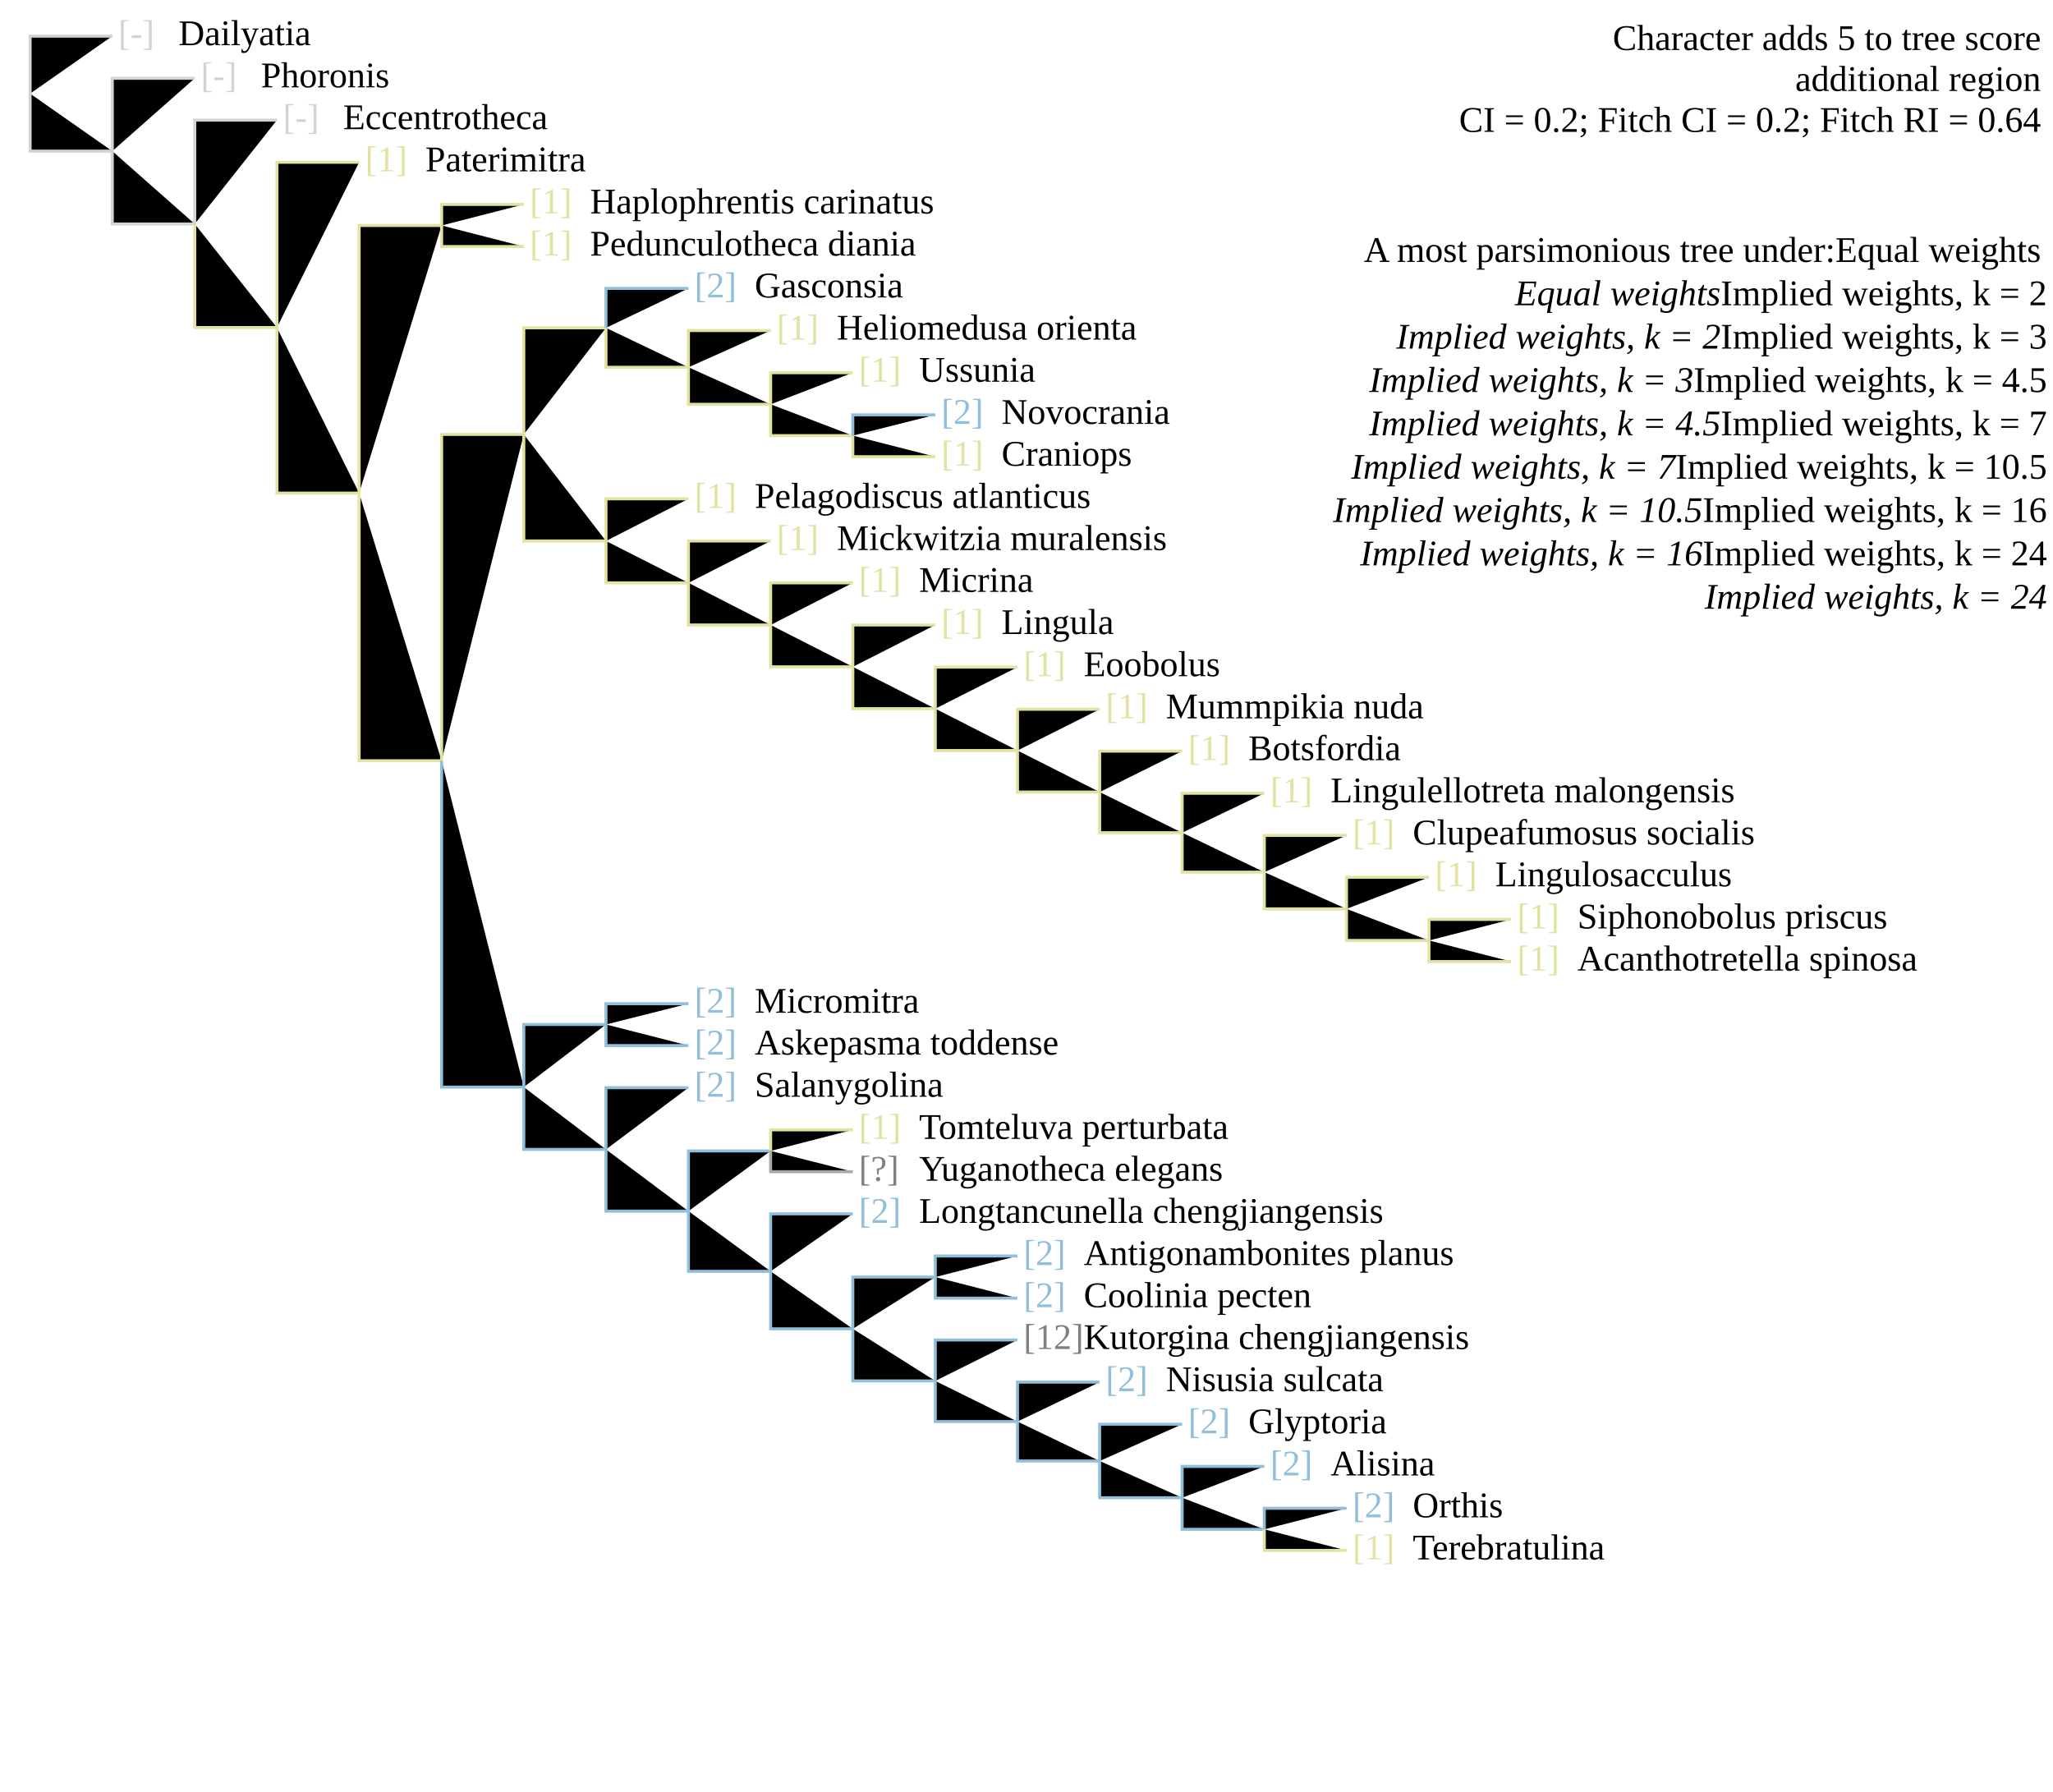
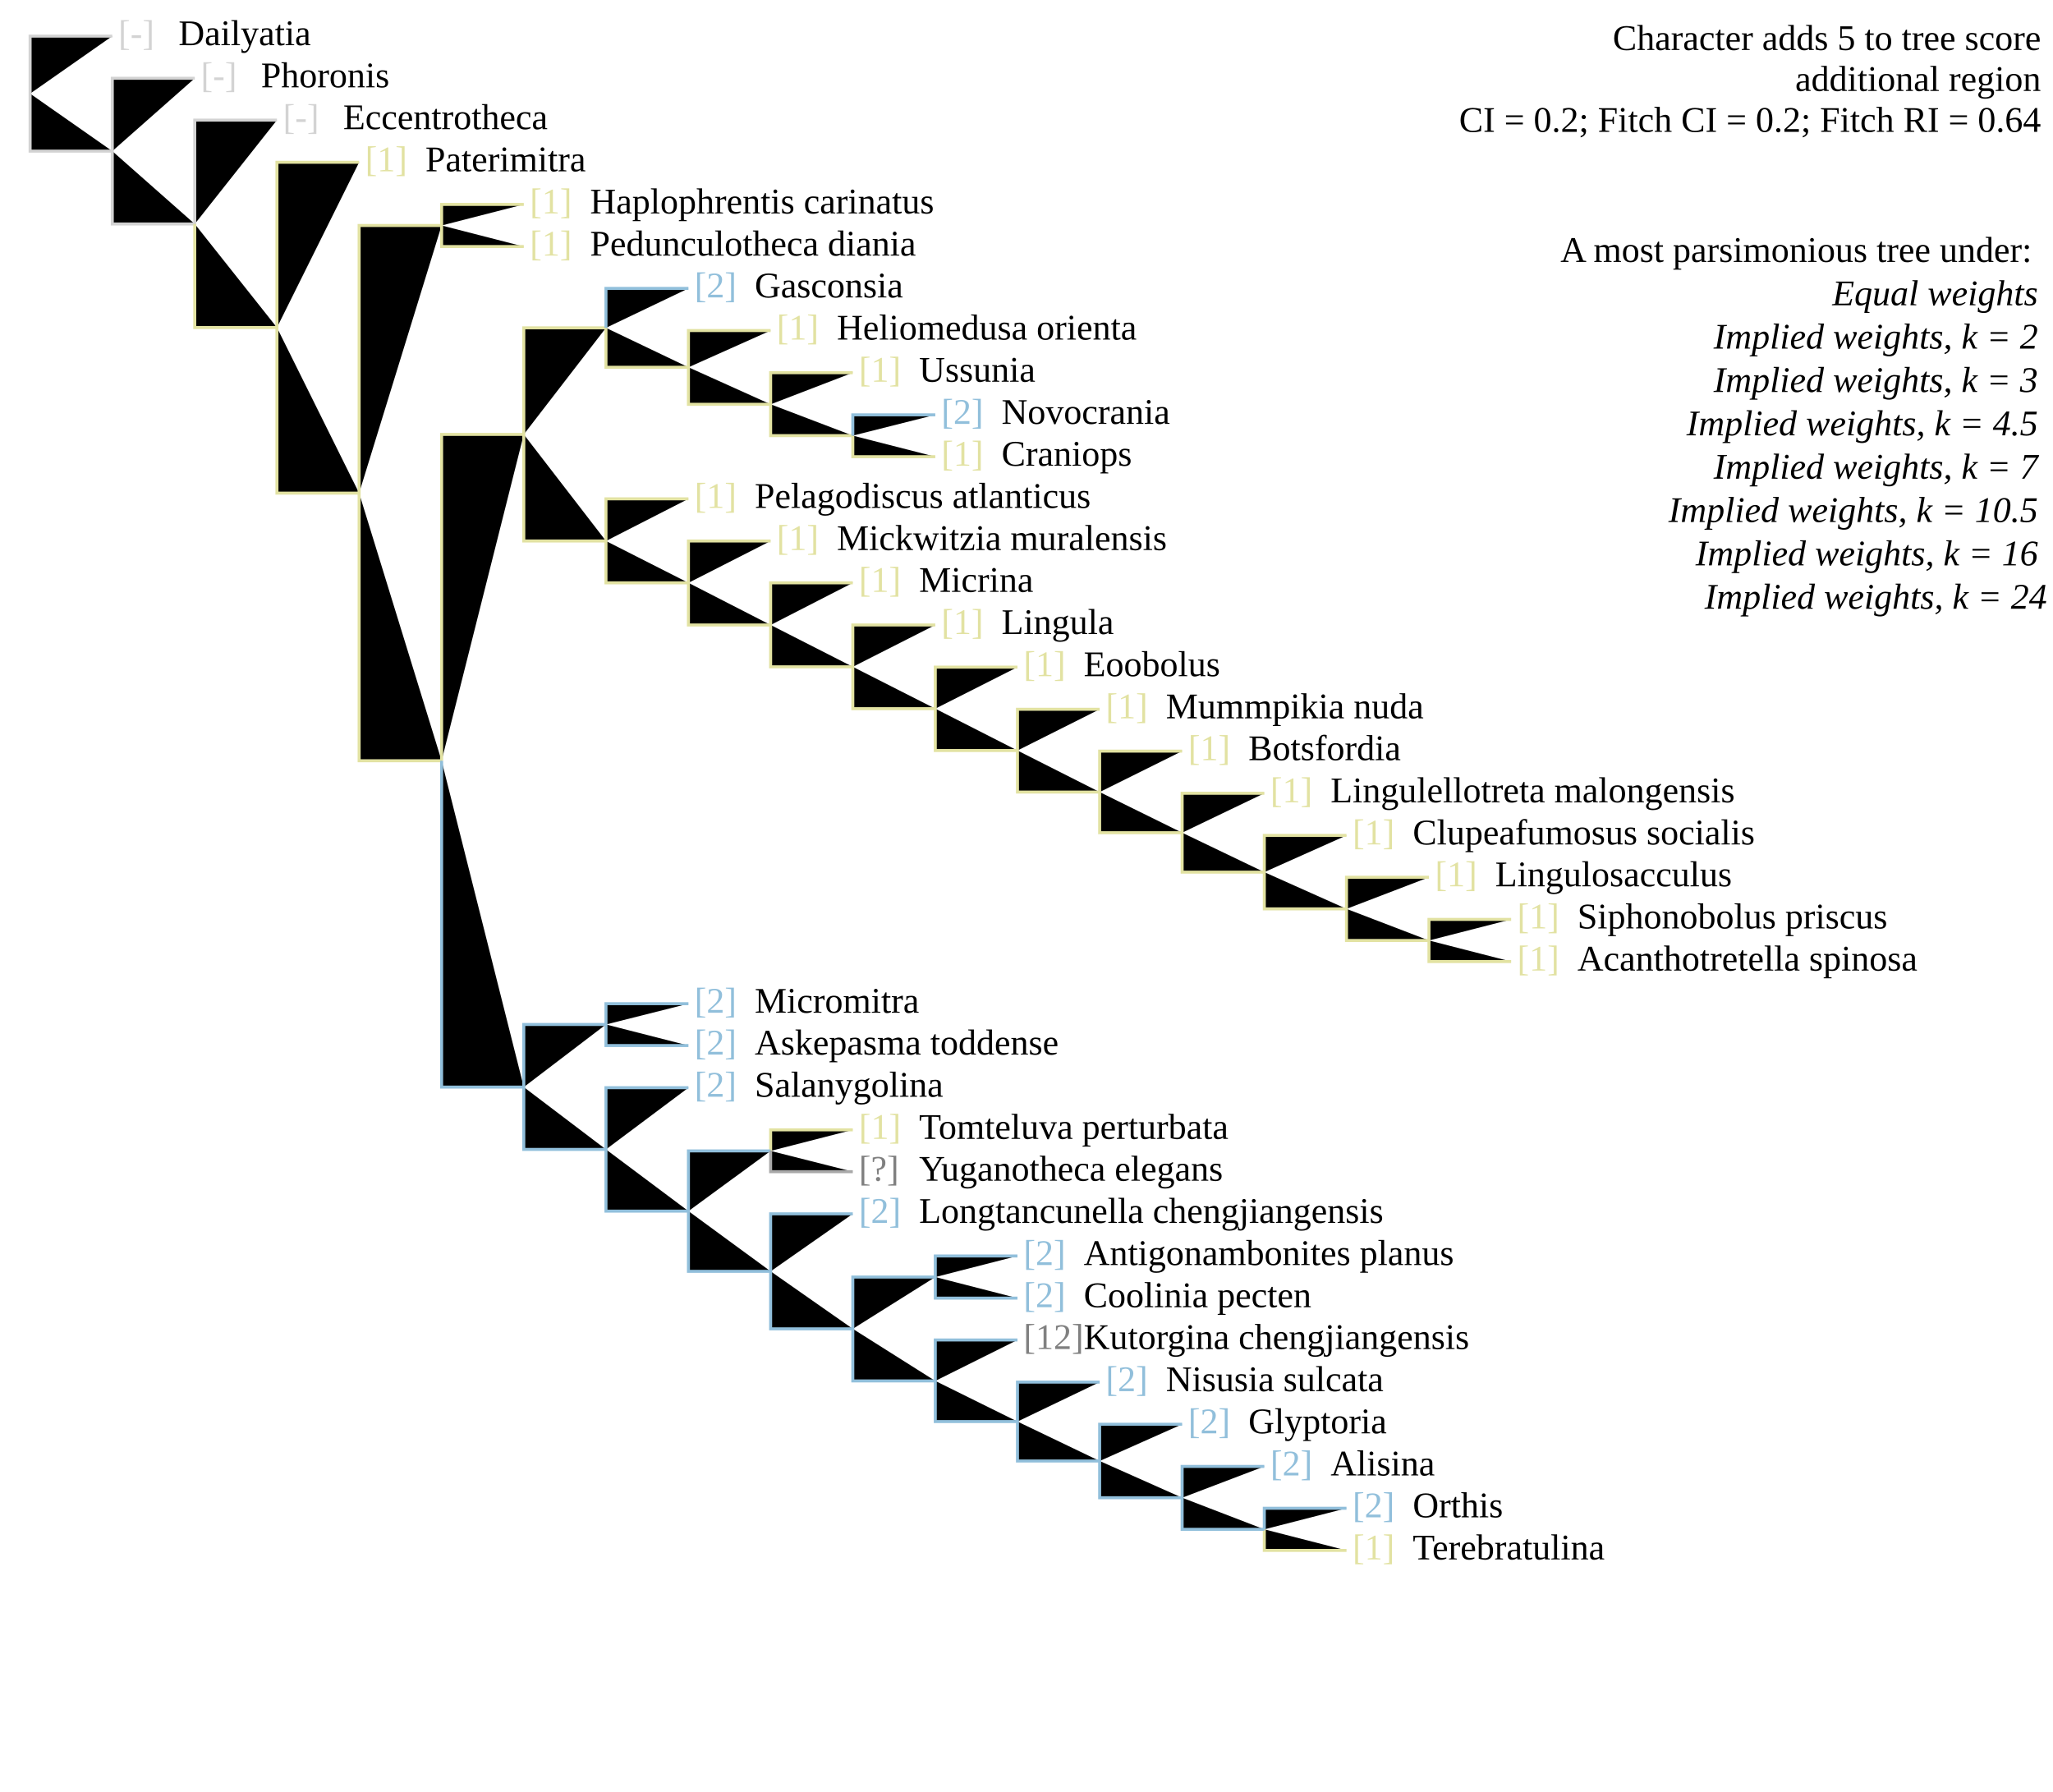
<svg xmlns="http://www.w3.org/2000/svg" version="1.1" width="682" height="595" class="tree" char="4">
  <text x="678" y="16.6" text-anchor="end" class="stepsLabel">Character adds <tspan class="score">5</tspan> to tree score</text>
  <text x="678" y="30.2" text-anchor="end" class="stepsLabel">
    <tspan class="score" /> additional region</text>
  <text x="678" y="43.8" text-anchor="end" class="stepsLabel">CI = 0.2; Fitch CI = 0.2; Fitch RI = 0.64</text>
  <text x="678" y="71" text-anchor="end" class="stepsLabel">
-     <tspan dy="16">A most parsimonious tree under:</tspan>Equal weights<tspan x="680" style="font-style:italic" class="thisAn" dy="1.2em">Equal weights</tspan>Implied weights, k = 2<tspan x="680" style="font-style:italic" class="notThisAn" dy="1.2em">Implied weights, k = 2</tspan>Implied weights, k = 3<tspan x="680" style="font-style:italic" class="notThisAn" dy="1.2em">Implied weights, k = 3</tspan>Implied weights, k = 4.5<tspan x="680" style="font-style:italic" class="notThisAn" dy="1.2em">Implied weights, k = 4.5</tspan>Implied weights, k = 7<tspan x="680" style="font-style:italic" class="notThisAn" dy="1.2em">Implied weights, k = 7</tspan>Implied weights, k = 10.5<tspan x="680" style="font-style:italic" class="notThisAn" dy="1.2em">Implied weights, k = 10.5</tspan>Implied weights, k = 16<tspan x="680" style="font-style:italic" class="notThisAn" dy="1.2em">Implied weights, k = 16</tspan>Implied weights, k = 24<tspan x="680" style="font-style:italic" class="notThisAn" dy="1.2em">Implied weights, k = 24</tspan>
+     <tspan dy="16">A most parsimonious tree under:</tspan>
+     <tspan x="680" style="font-style:italic" class="thisAn" dy="1.2em">Equal weights</tspan>
+     <tspan x="680" style="font-style:italic" class="notThisAn" dy="1.2em">Implied weights, k = 2</tspan>
+     <tspan x="680" style="font-style:italic" class="notThisAn" dy="1.2em">Implied weights, k = 3</tspan>
+     <tspan x="680" style="font-style:italic" class="notThisAn" dy="1.2em">Implied weights, k = 4.5</tspan>
+     <tspan x="680" style="font-style:italic" class="notThisAn" dy="1.2em">Implied weights, k = 7</tspan>
+     <tspan x="680" style="font-style:italic" class="notThisAn" dy="1.2em">Implied weights, k = 10.5</tspan>
+     <tspan x="680" style="font-style:italic" class="notThisAn" dy="1.2em">Implied weights, k = 16</tspan>
+     <tspan x="680" style="font-style:italic" class="notThisAn" dy="1.2em">Implied weights, k = 24</tspan>
  </text>
  <text x="39.3" y="15" fill="lightgrey" class="flag">[-]</text>
  <text x="59.3" y="15" class="taxonLabel">Dailyatia</text>
  <text x="94" y="42.9" fill="lightgrey" class="flag">[-]</text>
  <text x="114" y="42.9" class="taxonLabel">Eccentrotheca</text>
  <text x="66.7" y="29" fill="lightgrey" class="flag">[-]</text>
  <text x="86.7" y="29" class="taxonLabel">Phoronis</text>
  <text x="121.3" y="56.9" fill="#e2e2a2" class="flag">[1]</text>
  <text x="141.3" y="56.9" class="taxonLabel">Paterimitra</text>
  <text x="176" y="84.9" fill="#e2e2a2" class="flag">[1]</text>
  <text x="196" y="84.9" class="taxonLabel">Pedunculotheca diania</text>
  <text x="176" y="70.9" fill="#e2e2a2" class="flag">[1]</text>
  <text x="196" y="70.9" class="taxonLabel">Haplophrentis carinatus</text>
  <text x="230.7" y="98.8" fill="#91bfdb" class="flag">[2]</text>
  <text x="250.7" y="98.8" class="taxonLabel">Gasconsia</text>
  <text x="258" y="112.8" fill="#e2e2a2" class="flag">[1]</text>
  <text x="278" y="112.8" class="taxonLabel">Heliomedusa orienta</text>
  <text x="285.3" y="126.8" fill="#e2e2a2" class="flag">[1]</text>
  <text x="305.3" y="126.8" class="taxonLabel">Ussunia</text>
  <text x="312.7" y="154.7" fill="#e2e2a2" class="flag">[1]</text>
  <text x="332.7" y="154.7" class="taxonLabel">Craniops</text>
  <text x="312.7" y="140.8" fill="#91bfdb" class="flag">[2]</text>
  <text x="332.7" y="140.8" class="taxonLabel">Novocrania</text>
  <text x="230.7" y="168.7" fill="#e2e2a2" class="flag">[1]</text>
  <text x="250.7" y="168.7" class="taxonLabel">Pelagodiscus atlanticus</text>
  <text x="258" y="182.7" fill="#e2e2a2" class="flag">[1]</text>
  <text x="278" y="182.7" class="taxonLabel">Mickwitzia muralensis</text>
  <text x="285.3" y="196.6" fill="#e2e2a2" class="flag">[1]</text>
  <text x="305.3" y="196.6" class="taxonLabel">Micrina</text>
  <text x="312.7" y="210.6" fill="#e2e2a2" class="flag">[1]</text>
  <text x="332.7" y="210.6" class="taxonLabel">Lingula</text>
  <text x="340" y="224.6" fill="#e2e2a2" class="flag">[1]</text>
  <text x="360" y="224.6" class="taxonLabel">Eoobolus</text>
  <text x="367.3" y="238.6" fill="#e2e2a2" class="flag">[1]</text>
  <text x="387.3" y="238.6" class="taxonLabel">Mummpikia nuda</text>
  <text x="394.7" y="252.5" fill="#e2e2a2" class="flag">[1]</text>
  <text x="414.7" y="252.5" class="taxonLabel">Botsfordia</text>
  <text x="476.7" y="294.4" fill="#e2e2a2" class="flag">[1]</text>
  <text x="496.7" y="294.4" class="taxonLabel">Lingulosacculus</text>
  <text x="422" y="266.5" fill="#e2e2a2" class="flag">[1]</text>
  <text x="442" y="266.5" class="taxonLabel">Lingulellotreta malongensis</text>
  <text x="449.3" y="280.5" fill="#e2e2a2" class="flag">[1]</text>
  <text x="469.3" y="280.5" class="taxonLabel">Clupeafumosus socialis</text>
  <text x="504" y="322.4" fill="#e2e2a2" class="flag">[1]</text>
  <text x="524" y="322.4" class="taxonLabel">Acanthotretella spinosa</text>
  <text x="504" y="308.4" fill="#e2e2a2" class="flag">[1]</text>
  <text x="524" y="308.4" class="taxonLabel">Siphonobolus priscus</text>
  <text x="230.7" y="350.3" fill="#91bfdb" class="flag">[2]</text>
  <text x="250.7" y="350.3" class="taxonLabel">Askepasma toddense</text>
  <text x="230.7" y="336.4" fill="#91bfdb" class="flag">[2]</text>
  <text x="250.7" y="336.4" class="taxonLabel">Micromitra</text>
  <text x="230.7" y="364.3" fill="#91bfdb" class="flag">[2]</text>
  <text x="250.7" y="364.3" class="taxonLabel">Salanygolina</text>
  <text x="285.3" y="378.3" fill="#e2e2a2" class="flag">[1]</text>
  <text x="305.3" y="378.3" class="taxonLabel">Tomteluva perturbata</text>
  <text x="285.3" y="392.2" fill="grey" class="flag">[?]</text>
  <text x="305.3" y="392.2" class="taxonLabel">Yuganotheca elegans</text>
  <text x="340" y="448.1" fill="grey" class="flag">[12]</text>
  <text x="360" y="448.1" class="taxonLabel">Kutorgina chengjiangensis</text>
  <text x="367.3" y="462.1" fill="#91bfdb" class="flag">[2]</text>
  <text x="387.3" y="462.1" class="taxonLabel">Nisusia sulcata</text>
  <text x="394.7" y="476.1" fill="#91bfdb" class="flag">[2]</text>
  <text x="414.7" y="476.1" class="taxonLabel">Glyptoria</text>
  <text x="285.3" y="406.2" fill="#91bfdb" class="flag">[2]</text>
  <text x="305.3" y="406.2" class="taxonLabel">Longtancunella chengjiangensis</text>
  <text x="422" y="490.1" fill="#91bfdb" class="flag">[2]</text>
  <text x="442" y="490.1" class="taxonLabel">Alisina</text>
  <text x="449.3" y="504" fill="#91bfdb" class="flag">[2]</text>
  <text x="469.3" y="504" class="taxonLabel">Orthis</text>
  <text x="449.3" y="518" fill="#e2e2a2" class="flag">[1]</text>
  <text x="469.3" y="518" class="taxonLabel">Terebratulina</text>
  <text x="340" y="434.2" fill="#91bfdb" class="flag">[2]</text>
  <text x="360" y="434.2" class="taxonLabel">Coolinia pecten</text>
  <text x="340" y="420.2" fill="#91bfdb" class="flag">[2]</text>
  <text x="360" y="420.2" class="taxonLabel">Antigonambonites planus</text>
-   <path d="M10,31.1V12H37.3" stroke="lightgrey" class="inapplicable" />
-   <path d="M10,31.1V50.2H37.3" stroke="lightgrey" class="inapplicable" />
-   <path d="M37.3,50.2V26H64.7" stroke="lightgrey" class="inapplicable" />
-   <path d="M37.3,50.2V74.4H64.7" stroke="lightgrey" class="inapplicable" />
-   <path d="M64.7,74.4V39.9H92" stroke="lightgrey" class="inapplicable" />
-   <path d="M64.7,74.4V108.8H92" stroke="#e2e2a2" />
-   <path d="M92,108.8V53.9H119.3" stroke="#e2e2a2" />
-   <path d="M92,108.8V163.8H119.3" stroke="#e2e2a2" />
-   <path d="M119.3,163.8V74.9H146.7" stroke="#e2e2a2" />
-   <path d="M146.7,74.9V67.9H174" stroke="#e2e2a2" />
-   <path d="M146.7,74.9V81.9H174" stroke="#e2e2a2" />
-   <path d="M119.3,163.8V252.7H146.7" stroke="#e2e2a2" />
-   <path d="M146.7,252.7V144.3H174" stroke="#e2e2a2" />
-   <path d="M174,144.3V108.9H201.3" stroke="#e2e2a2" />
-   <path d="M201.3,108.9V95.8H228.7" stroke="#91bfdb" />
-   <path d="M201.3,108.9V122H228.7" stroke="#e2e2a2" />
-   <path d="M228.7,122V109.8H256" stroke="#e2e2a2" />
-   <path d="M228.7,122V134.3H256" stroke="#e2e2a2" />
-   <path d="M256,134.3V123.8H283.3" stroke="#e2e2a2" />
-   <path d="M256,134.3V144.7H283.3" stroke="#e2e2a2" />
-   <path d="M283.3,144.7V137.8H310.7" stroke="#91bfdb" />
-   <path d="M283.3,144.7V151.7H310.7" stroke="#e2e2a2" />
-   <path d="M174,144.3V179.7H201.3" stroke="#e2e2a2" />
-   <path d="M201.3,179.7V165.7H228.7" stroke="#e2e2a2" />
-   <path d="M201.3,179.7V193.6H228.7" stroke="#e2e2a2" />
-   <path d="M228.7,193.6V179.7H256" stroke="#e2e2a2" />
-   <path d="M228.7,193.6V207.6H256" stroke="#e2e2a2" />
-   <path d="M256,207.6V193.6H283.3" stroke="#e2e2a2" />
-   <path d="M256,207.6V221.5H283.3" stroke="#e2e2a2" />
-   <path d="M283.3,221.5V207.6H310.7" stroke="#e2e2a2" />
-   <path d="M283.3,221.5V235.4H310.7" stroke="#e2e2a2" />
-   <path d="M310.7,235.4V221.6H338" stroke="#e2e2a2" />
-   <path d="M310.7,235.4V249.3H338" stroke="#e2e2a2" />
-   <path d="M338,249.3V235.6H365.3" stroke="#e2e2a2" />
-   <path d="M338,249.3V263.1H365.3" stroke="#e2e2a2" />
-   <path d="M365.3,263.1V249.5H392.7" stroke="#e2e2a2" />
-   <path d="M365.3,263.1V276.6H392.7" stroke="#e2e2a2" />
-   <path d="M392.7,276.6V263.5H420" stroke="#e2e2a2" />
-   <path d="M392.7,276.6V289.7H420" stroke="#e2e2a2" />
-   <path d="M420,289.7V277.5H447.3" stroke="#e2e2a2" />
-   <path d="M420,289.7V301.9H447.3" stroke="#e2e2a2" />
-   <path d="M447.3,301.9V291.4H474.7" stroke="#e2e2a2" />
-   <path d="M447.3,301.9V312.4H474.7" stroke="#e2e2a2" />
-   <path d="M474.7,312.4V305.4H502" stroke="#e2e2a2" />
-   <path d="M474.7,312.4V319.4H502" stroke="#e2e2a2" />
-   <path d="M146.7,252.7V361.1H174" stroke="#91bfdb" />
-   <path d="M174,361.1V340.3H201.3" stroke="#91bfdb" />
-   <path d="M201.3,340.3V333.4H228.7" stroke="#91bfdb" />
-   <path d="M201.3,340.3V347.3H228.7" stroke="#91bfdb" />
-   <path d="M174,361.1V381.8H201.3" stroke="#91bfdb" />
-   <path d="M201.3,381.8V361.3H228.7" stroke="#91bfdb" />
-   <path d="M201.3,381.8V402.3H228.7" stroke="#91bfdb" />
-   <path d="M228.7,402.3V382.3H256" stroke="#91bfdb" />
-   <path d="M256,382.3V375.3H283.3" stroke="#e2e2a2" />
+   <path d="M10,31.1V12H37.3M10,31.1V50.2H37.3M37.3,50.2V26H64.7M37.3,50.2V74.4H64.7M64.7,74.4V39.9H92" stroke="lightgrey" class="inapplicable" />
+   <path d="M64.7,74.4V108.8H92M92,108.8V53.9H119.3M92,108.8V163.8H119.3M119.3,163.8V74.9H146.7M146.7,74.9V67.9H174M146.7,74.9V81.9H174M119.3,163.8V252.7H146.7M146.7,252.7V144.3H174M174,144.3V108.9H201.3M201.3,108.9V122H228.7M228.7,122V109.8H256M228.7,122V134.3H256M256,134.3V123.8H283.3M256,134.3V144.7H283.3M283.3,144.7V151.7H310.7M174,144.3V179.7H201.3M201.3,179.7V165.7H228.7M201.3,179.7V193.6H228.7M228.7,193.6V179.7H256M228.7,193.6V207.6H256M256,207.6V193.6H283.3M256,207.6V221.5H283.3M283.3,221.5V207.6H310.7M283.3,221.5V235.4H310.7M310.7,235.4V221.6H338M310.7,235.4V249.3H338M338,249.3V235.6H365.3M338,249.3V263.1H365.3M365.3,263.1V249.5H392.7M365.3,263.1V276.6H392.7M392.7,276.6V263.5H420M392.7,276.6V289.7H420M420,289.7V277.5H447.3M420,289.7V301.9H447.3M447.3,301.9V291.4H474.7M447.3,301.9V312.4H474.7M474.7,312.4V305.4H502M474.7,312.4V319.4H502M256,382.3V375.3H283.3M420,508V515H447.3" stroke="#e2e2a2" />
+   <path d="M201.3,108.9V95.8H228.7M283.3,144.7V137.8H310.7M146.7,252.7V361.1H174M174,361.1V340.3H201.3M201.3,340.3V333.4H228.7M201.3,340.3V347.3H228.7M174,361.1V381.8H201.3M201.3,381.8V361.3H228.7M201.3,381.8V402.3H228.7M228.7,402.3V382.3H256M228.7,402.3V422.3H256M256,422.3V403.2H283.3M256,422.3V441.4H283.3M283.3,441.4V424.2H310.7M310.7,424.2V417.2H338M310.7,424.2V431.2H338M283.3,441.4V458.7H310.7M310.7,458.7V445.1H338M310.7,458.7V472.2H338M338,472.2V459.1H365.3M338,472.2V485.3H365.3M365.3,485.3V473.1H392.7M365.3,485.3V497.5H392.7M392.7,497.5V487.1H420M392.7,497.5V508H420M420,508V501H447.3" stroke="#91bfdb" />
  <path d="M256,382.3V389.2H283.3" stroke="darkgrey" />
-   <path d="M228.7,402.3V422.3H256" stroke="#91bfdb" />
-   <path d="M256,422.3V403.2H283.3" stroke="#91bfdb" />
-   <path d="M256,422.3V441.4H283.3" stroke="#91bfdb" />
-   <path d="M283.3,441.4V424.2H310.7" stroke="#91bfdb" />
-   <path d="M310.7,424.2V417.2H338" stroke="#91bfdb" />
-   <path d="M310.7,424.2V431.2H338" stroke="#91bfdb" />
-   <path d="M283.3,441.4V458.7H310.7" stroke="#91bfdb" />
-   <path d="M310.7,458.7V445.1H338" stroke="#91bfdb" />
-   <path d="M310.7,458.7V472.2H338" stroke="#91bfdb" />
-   <path d="M338,472.2V459.1H365.3" stroke="#91bfdb" />
-   <path d="M338,472.2V485.3H365.3" stroke="#91bfdb" />
-   <path d="M365.3,485.3V473.1H392.7" stroke="#91bfdb" />
-   <path d="M365.3,485.3V497.5H392.7" stroke="#91bfdb" />
-   <path d="M392.7,497.5V487.1H420" stroke="#91bfdb" />
-   <path d="M392.7,497.5V508H420" stroke="#91bfdb" />
-   <path d="M420,508V501H447.3" stroke="#91bfdb" />
-   <path d="M420,508V515H447.3" stroke="#e2e2a2" />
</svg>
